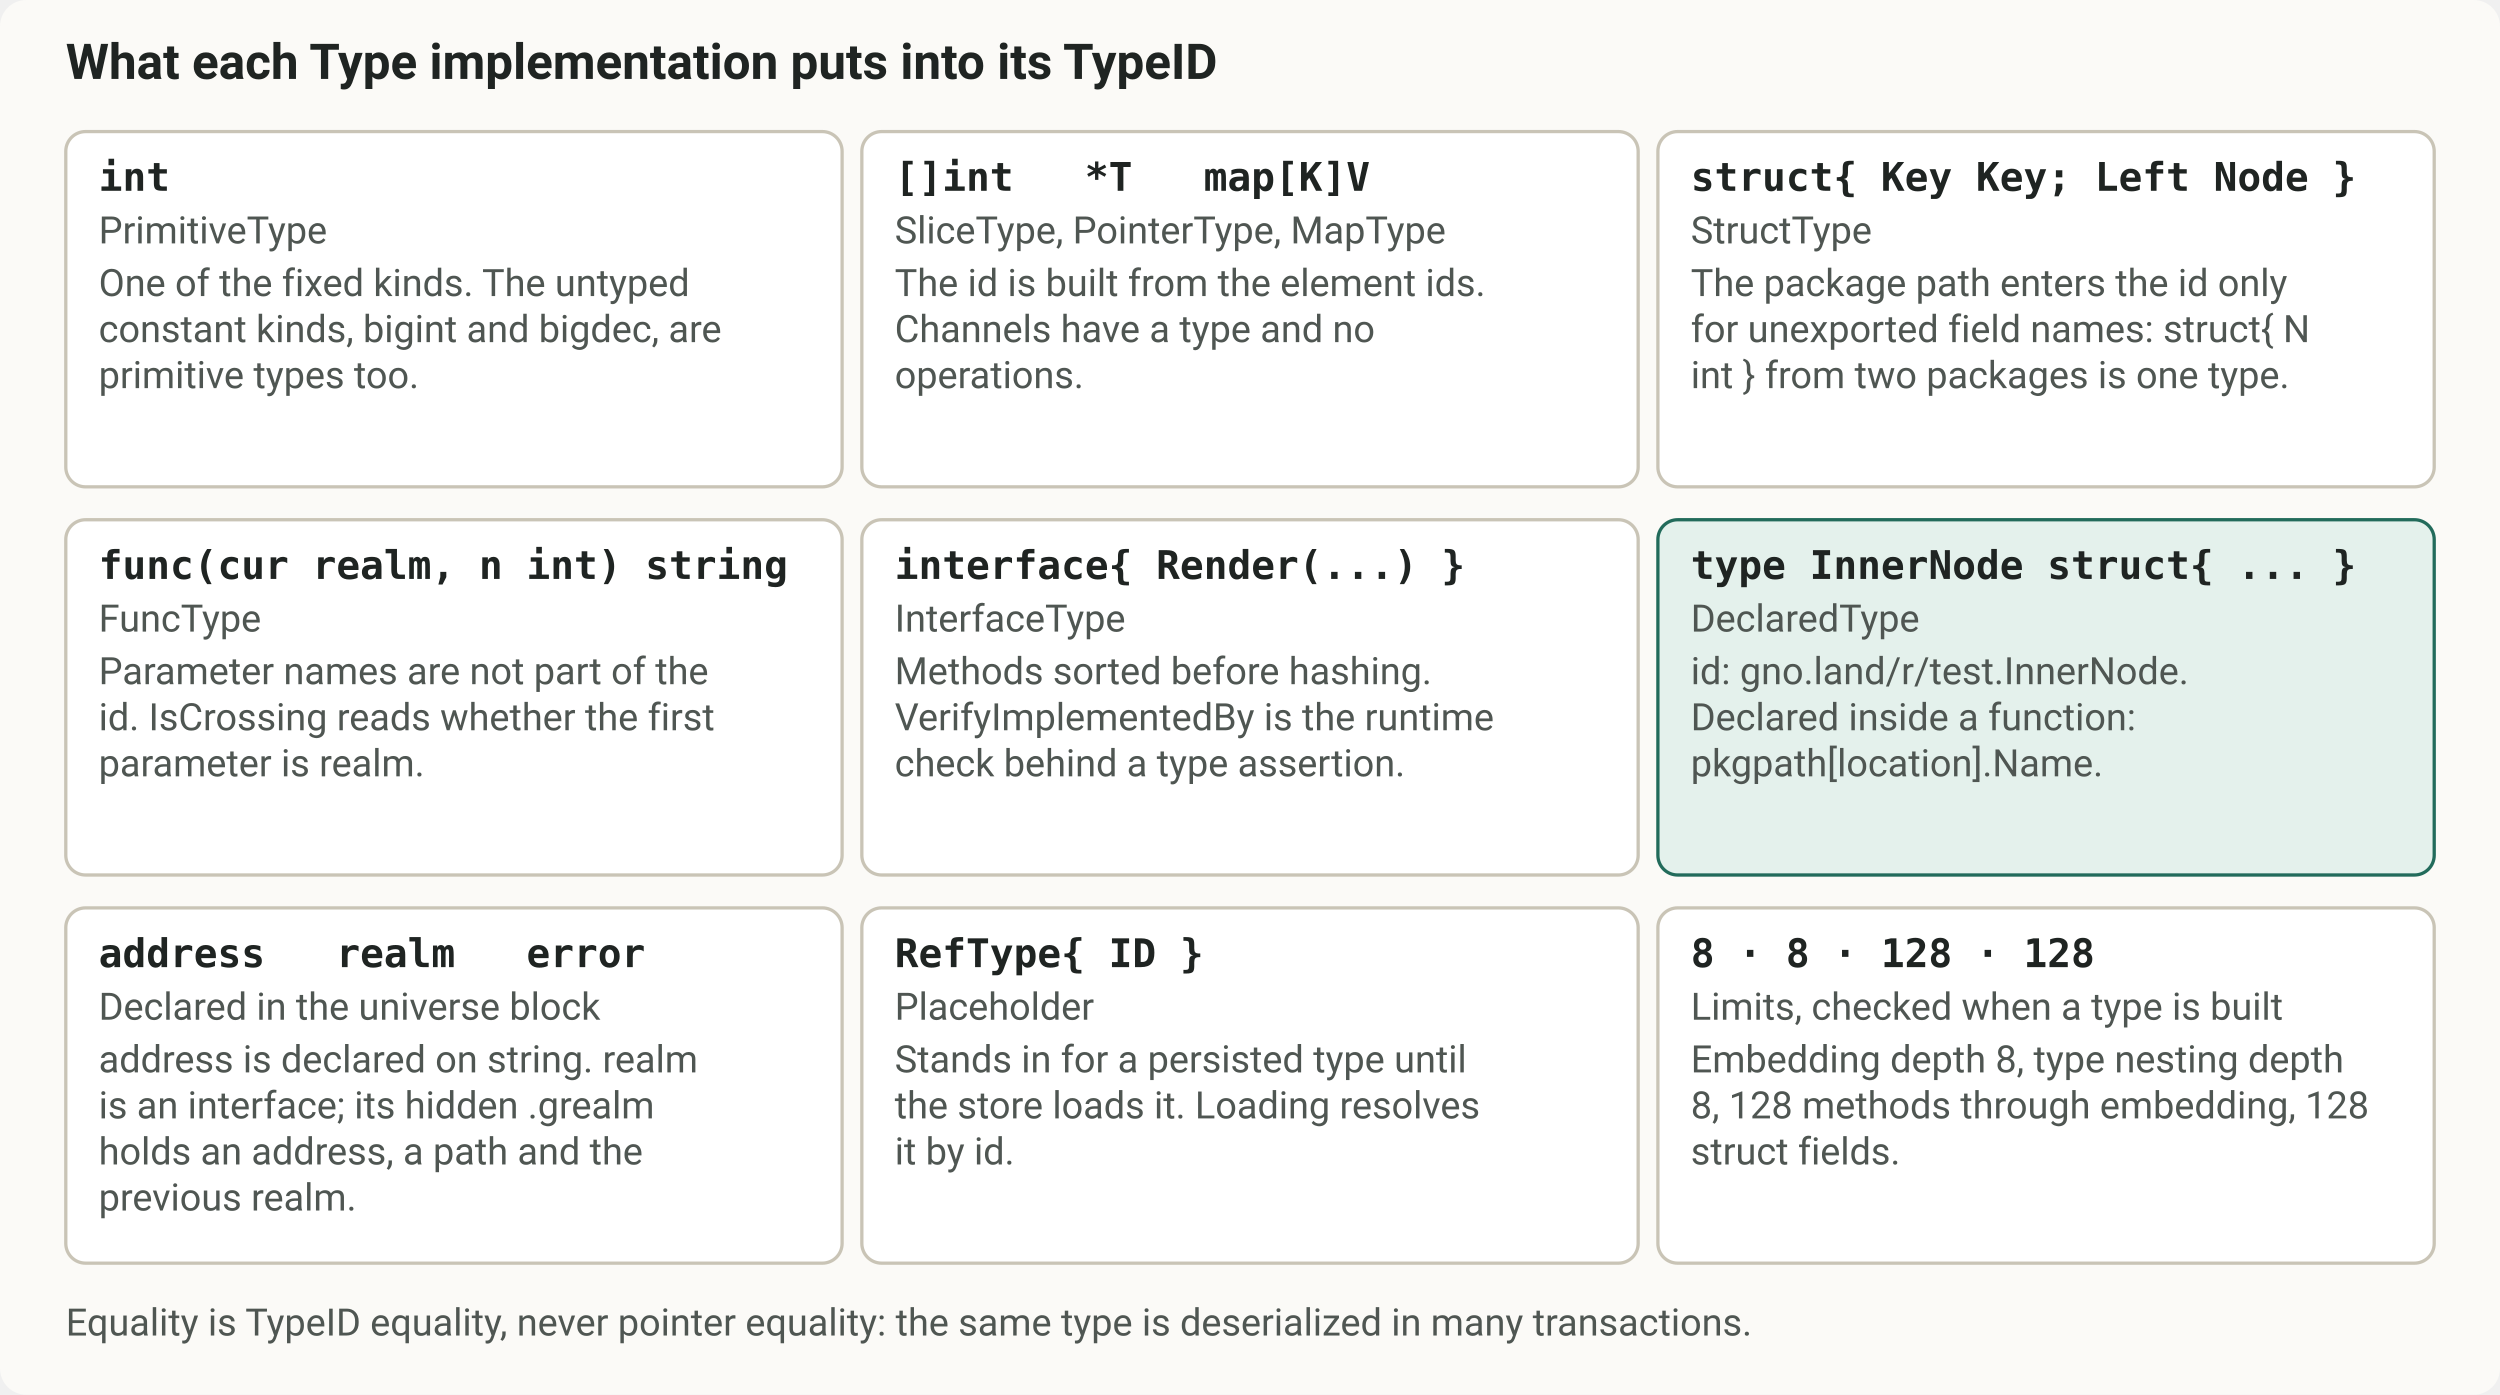
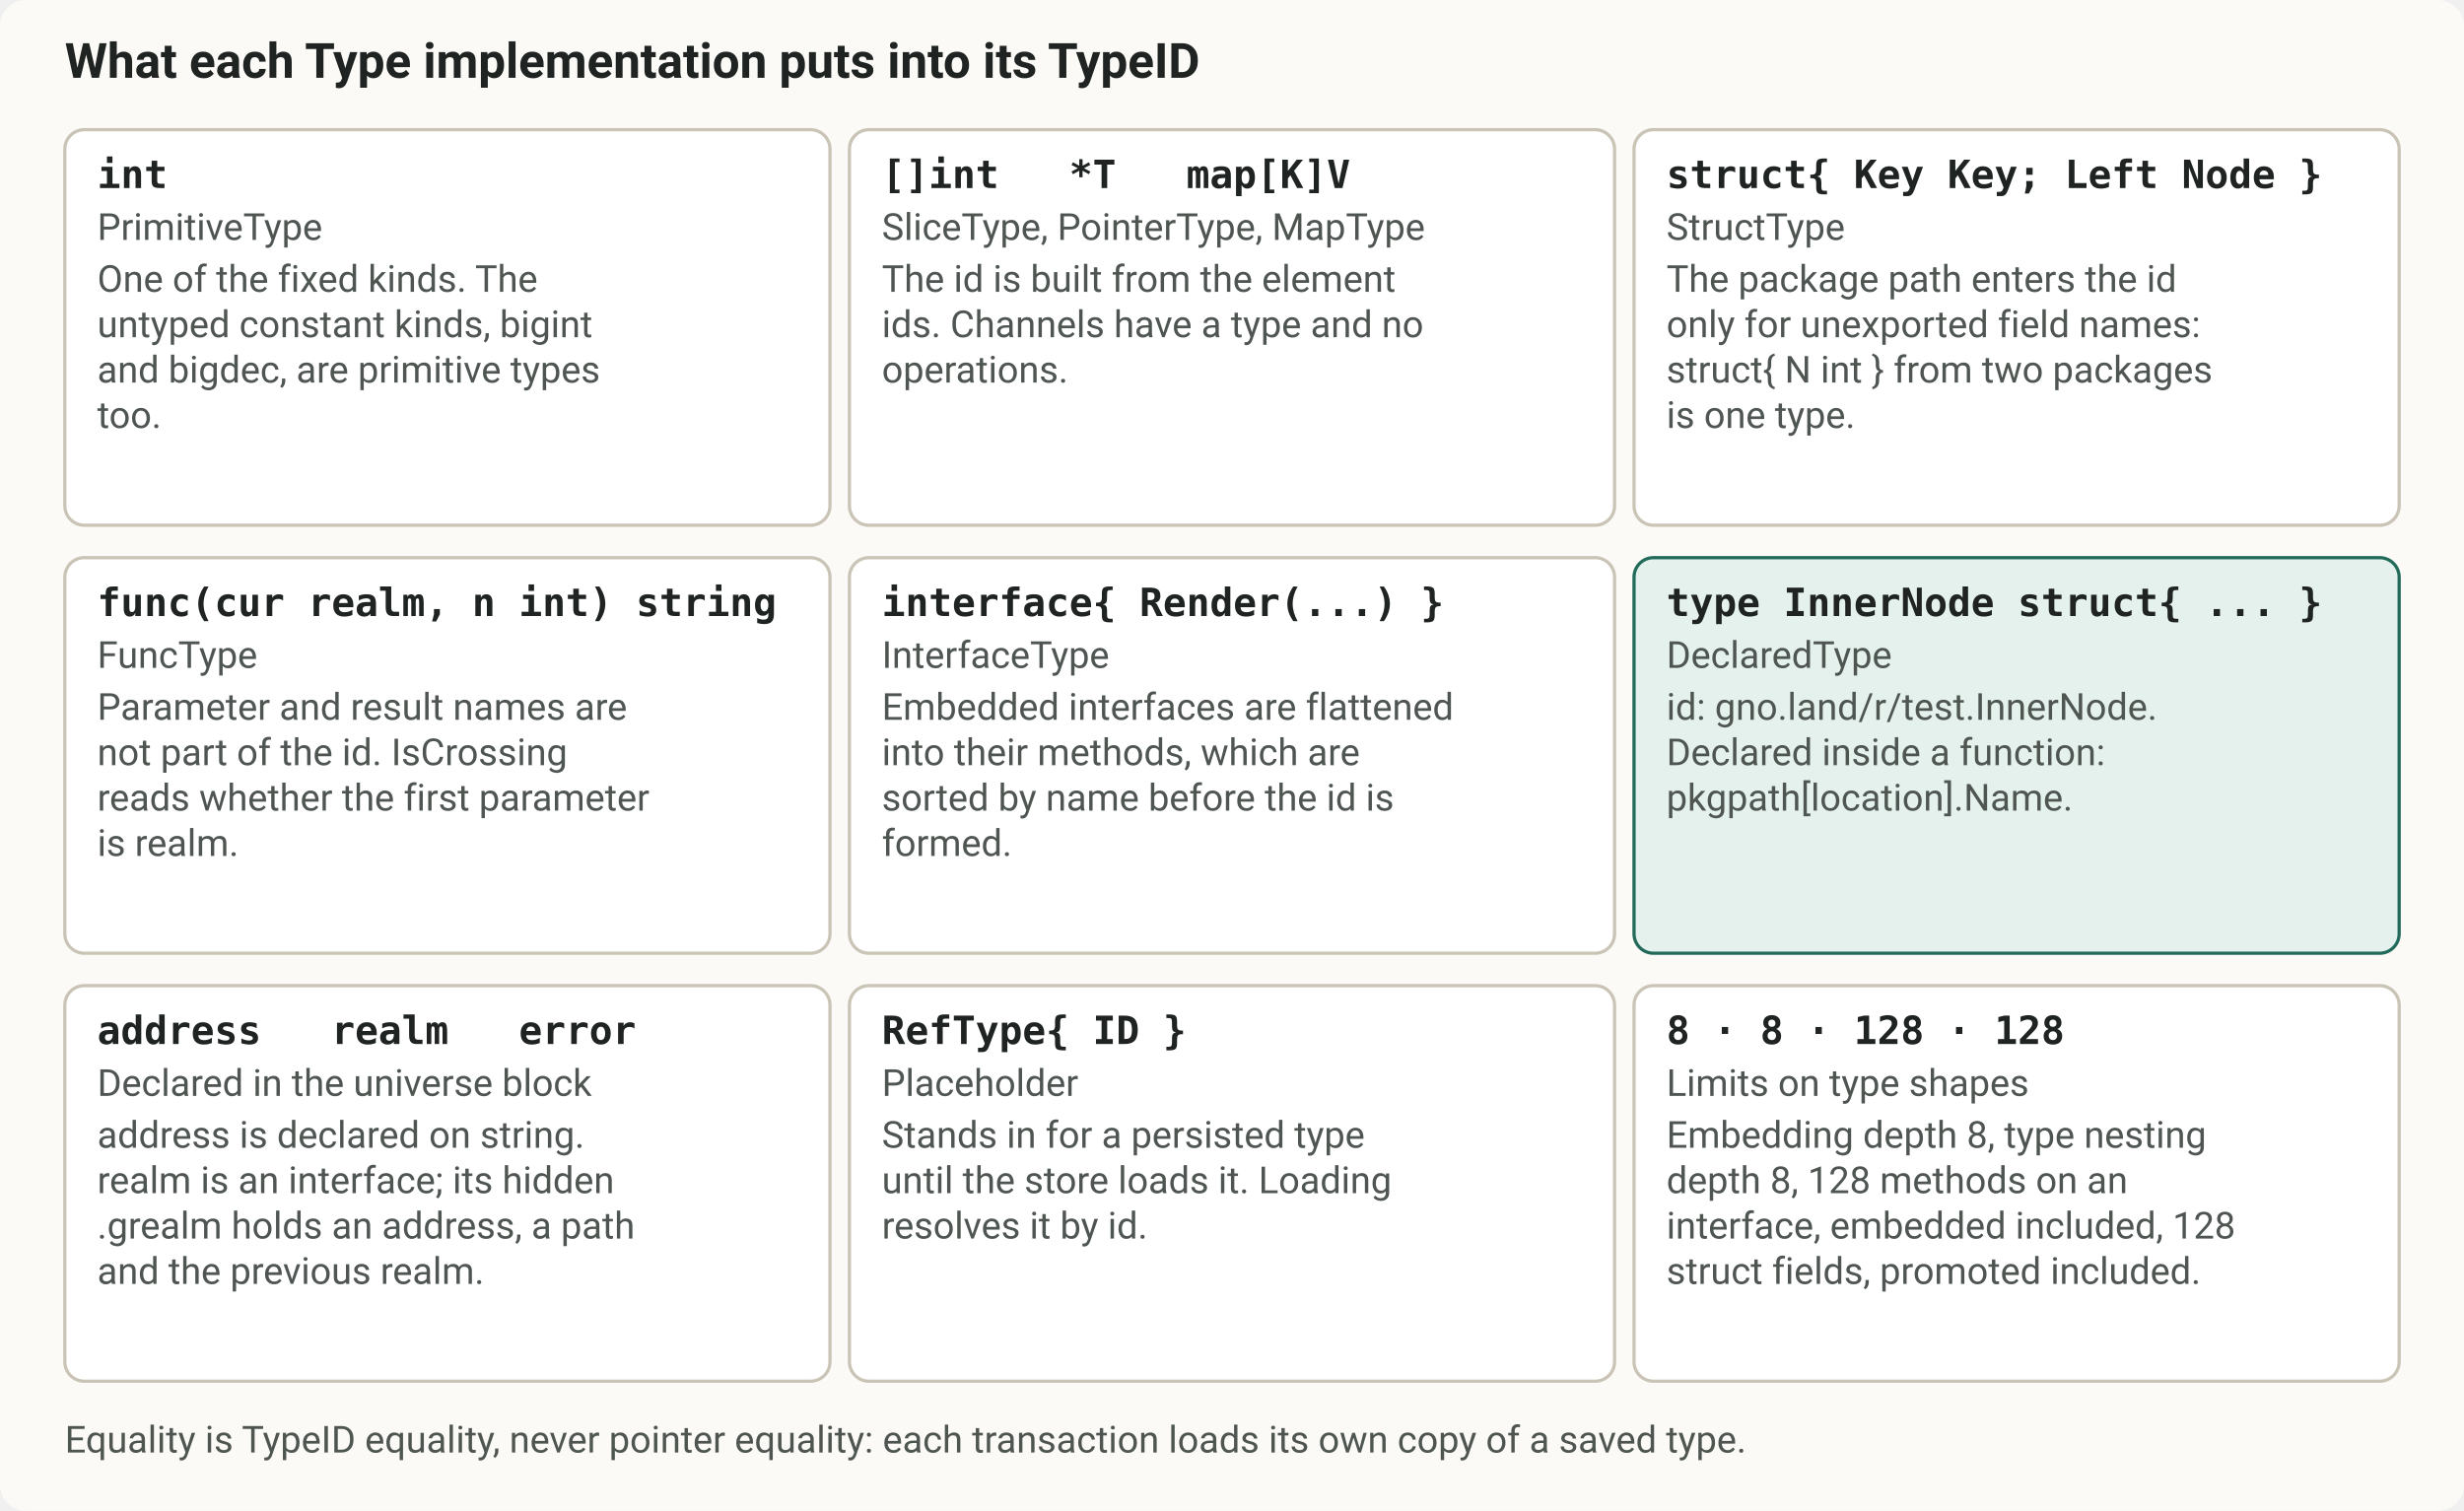
- <svg xmlns="http://www.w3.org/2000/svg" xml:space="preserve" viewBox="0 0 760 424" width="760" height="424" font-family="ui-sans-serif, system-ui, sans-serif">
+ <svg xmlns="http://www.w3.org/2000/svg" xml:space="preserve" viewBox="0 0 760 466" width="760" height="466" font-family="ui-sans-serif, system-ui, sans-serif">
  <style>
.f-bg{fill:#fbfaf7}
.f-box{fill:#fff;stroke:#c9c4b6;stroke-width:1}
.f-box.acc{fill:#e4f1ec;stroke:#226b5b}
.f-box.warn{fill:#fbeaea;stroke:#b3423f}
.f-box.mut{fill:#f1efe9}
.f-box.dash{stroke-dasharray:4 3}
.f-t{font:13px ui-sans-serif,system-ui,-apple-system,"Segoe UI",Roboto,sans-serif;fill:#1f2422;white-space:pre}
.f-t.b{font-weight:700}
.f-t.h{font-size:15px;font-weight:700}
.f-t.s{font-size:11.5px;fill:#4f5652}
.f-t.acc{fill:#226b5b}
.f-t.warn{fill:#b3423f}
.f-m{font:12px ui-monospace,SFMono-Regular,Menlo,Consolas,monospace;fill:#1f2422;white-space:pre}
.f-m.b{font-weight:700}
.f-m.s{font-size:11px;fill:#4f5652}
.f-m.acc{fill:#226b5b}
.f-m.warn{fill:#b3423f}
.f-ar{stroke:#6b726e;stroke-width:1.4;fill:none;marker-end:url(#f-ah)}
.f-ar.acc{stroke:#226b5b;marker-end:url(#f-ah2)}
.f-ar.warn{stroke:#b3423f;marker-end:url(#f-ah3)}
.f-ar.thin{stroke-width:1;stroke:#b9b4a6}
.f-ar.dash{stroke-dasharray:4 3}
.f-ln{stroke:#c9c4b6;stroke-width:1;fill:none}
.f-hot{cursor:pointer}
</style>
  <defs>
    <marker id="f-ah" viewBox="0 0 10 10" refX="9" refY="5" markerWidth="7" markerHeight="7" orient="auto-start-reverse">
      <path d="M0 0L10 5L0 10z" fill="#6b726e" />
    </marker>
    <marker id="f-ah2" viewBox="0 0 10 10" refX="9" refY="5" markerWidth="7" markerHeight="7" orient="auto-start-reverse">
      <path d="M0 0L10 5L0 10z" fill="#226b5b" />
    </marker>
    <marker id="f-ah3" viewBox="0 0 10 10" refX="9" refY="5" markerWidth="7" markerHeight="7" orient="auto-start-reverse">
      <path d="M0 0L10 5L0 10z" fill="#b3423f" />
    </marker>
  </defs>
-   <rect width="760" height="424" class="f-bg" rx="8" />
+   <rect width="760" height="466" class="f-bg" rx="8" />
  <text x="20" y="24" class="f-t h">What each Type implementation puts into its TypeID</text>
-   <g class="f-hot " data-note="One of the fixed kinds. The untyped constant kinds, bigint and bigdec, are primitive types too. Also DataByteType, an internal view into a byte array." tabindex="0">
-     <rect x="20" y="40" width="236" height="108" rx="6" class="f-box " />
+   <g class="f-hot " data-note="One of the fixed kinds. The untyped constant kinds, bigint and bigdec, are primitive types too. Also DataByteType, an internal view into one byte of a byte array, which has no id." tabindex="0">
+     <rect x="20" y="40" width="236" height="122" rx="6" class="f-box " />
    <text x="30" y="58" class="f-m b">int</text>
    <text x="30" y="74" class="f-t s">PrimitiveType</text>
-     <text x="30" y="90" class="f-t s">One of the fixed kinds. The untyped</text>
-     <text x="30" y="104" class="f-t s">constant kinds, bigint and bigdec, are</text>
-     <text x="30" y="118" class="f-t s">primitive types too.</text>
+     <text x="30" y="90" class="f-t s">One of the fixed kinds. The</text>
+     <text x="30" y="104" class="f-t s">untyped constant kinds, bigint</text>
+     <text x="30" y="118" class="f-t s">and bigdec, are primitive types</text>
+     <text x="30" y="132" class="f-t s">too.</text>
  </g>
  <g class="f-hot " data-note="The id is built from the element ids. Channels have a type and no operations. ArrayType and ChanType complete the set." tabindex="0">
-     <rect x="262" y="40" width="236" height="108" rx="6" class="f-box " />
+     <rect x="262" y="40" width="236" height="122" rx="6" class="f-box " />
    <text x="272" y="58" class="f-m b">[]int   *T   map[K]V</text>
    <text x="272" y="74" class="f-t s">SliceType, PointerType, MapType</text>
-     <text x="272" y="90" class="f-t s">The id is built from the element ids.</text>
-     <text x="272" y="104" class="f-t s">Channels have a type and no</text>
+     <text x="272" y="90" class="f-t s">The id is built from the element</text>
+     <text x="272" y="104" class="f-t s">ids. Channels have a type and no</text>
    <text x="272" y="118" class="f-t s">operations.</text>
  </g>
-   <g class="f-hot " data-note="The package path enters the id only for unexported field names: struct{ N int } from two packages is one type. Carries the declaring package path for its own use." tabindex="0">
-     <rect x="504" y="40" width="236" height="108" rx="6" class="f-box " />
+   <g class="f-hot " data-note="The package path enters the id only for unexported field names: struct{ N int } from two packages is one type. An embedded field is named as written: struct{ Int } has field Int. Carries the declaring package path for its own use." tabindex="0">
+     <rect x="504" y="40" width="236" height="122" rx="6" class="f-box " />
    <text x="514" y="58" class="f-m b">struct{ Key Key; Left Node }</text>
    <text x="514" y="74" class="f-t s">StructType</text>
-     <text x="514" y="90" class="f-t s">The package path enters the id only</text>
-     <text x="514" y="104" class="f-t s">for unexported field names: struct{ N</text>
-     <text x="514" y="118" class="f-t s">int } from two packages is one type.</text>
+     <text x="514" y="90" class="f-t s">The package path enters the id</text>
+     <text x="514" y="104" class="f-t s">only for unexported field names:</text>
+     <text x="514" y="118" class="f-t s">struct{ N int } from two packages</text>
+     <text x="514" y="132" class="f-t s">is one type.</text>
  </g>
-   <g class="f-hot " data-note="Parameter names are not part of the id. IsCrossing reads whether the first parameter is realm." tabindex="0">
-     <rect x="20" y="158" width="236" height="108" rx="6" class="f-box " />
-     <text x="30" y="176" class="f-m b">func(cur realm, n int) string</text>
-     <text x="30" y="192" class="f-t s">FuncType</text>
-     <text x="30" y="208" class="f-t s">Parameter names are not part of the</text>
-     <text x="30" y="222" class="f-t s">id. IsCrossing reads whether the first</text>
-     <text x="30" y="236" class="f-t s">parameter is realm.</text>
+   <g class="f-hot " data-note="Parameter and result names are not part of the id. IsCrossing reads whether the first parameter is realm." tabindex="0">
+     <rect x="20" y="172" width="236" height="122" rx="6" class="f-box " />
+     <text x="30" y="190" class="f-m b">func(cur realm, n int) string</text>
+     <text x="30" y="206" class="f-t s">FuncType</text>
+     <text x="30" y="222" class="f-t s">Parameter and result names are</text>
+     <text x="30" y="236" class="f-t s">not part of the id. IsCrossing</text>
+     <text x="30" y="250" class="f-t s">reads whether the first parameter</text>
+     <text x="30" y="264" class="f-t s">is realm.</text>
  </g>
-   <g class="f-hot " data-note="Methods sorted before hashing. VerifyImplementedBy is the runtime check behind a type assertion." tabindex="0">
-     <rect x="262" y="158" width="236" height="108" rx="6" class="f-box " />
-     <text x="272" y="176" class="f-m b">interface{ Render(...) }</text>
-     <text x="272" y="192" class="f-t s">InterfaceType</text>
-     <text x="272" y="208" class="f-t s">Methods sorted before hashing.</text>
-     <text x="272" y="222" class="f-t s">VerifyImplementedBy is the runtime</text>
-     <text x="272" y="236" class="f-t s">check behind a type assertion.</text>
+   <g class="f-hot " data-note="Embedded interfaces are flattened into their methods, which are sorted by name before the id is formed. checkImplementedBy, billed per method, is the check behind a type assertion and a type switch." tabindex="0">
+     <rect x="262" y="172" width="236" height="122" rx="6" class="f-box " />
+     <text x="272" y="190" class="f-m b">interface{ Render(...) }</text>
+     <text x="272" y="206" class="f-t s">InterfaceType</text>
+     <text x="272" y="222" class="f-t s">Embedded interfaces are flattened</text>
+     <text x="272" y="236" class="f-t s">into their methods, which are</text>
+     <text x="272" y="250" class="f-t s">sorted by name before the id is</text>
+     <text x="272" y="264" class="f-t s">formed.</text>
  </g>
  <g class="f-hot " data-note="id: gno.land/r/test.InnerNode. Declared inside a function: pkgpath[location].Name. Name, package path, base type, method list." tabindex="0">
-     <rect x="504" y="158" width="236" height="108" rx="6" class="f-box acc" />
-     <text x="514" y="176" class="f-m b">type InnerNode struct{ ... }</text>
-     <text x="514" y="192" class="f-t s">DeclaredType</text>
-     <text x="514" y="208" class="f-t s">id: gno.land/r/test.InnerNode.</text>
-     <text x="514" y="222" class="f-t s">Declared inside a function:</text>
-     <text x="514" y="236" class="f-t s">pkgpath[location].Name.</text>
+     <rect x="504" y="172" width="236" height="122" rx="6" class="f-box acc" />
+     <text x="514" y="190" class="f-m b">type InnerNode struct{ ... }</text>
+     <text x="514" y="206" class="f-t s">DeclaredType</text>
+     <text x="514" y="222" class="f-t s">id: gno.land/r/test.InnerNode.</text>
+     <text x="514" y="236" class="f-t s">Declared inside a function:</text>
+     <text x="514" y="250" class="f-t s">pkgpath[location].Name.</text>
  </g>
-   <g class="f-hot " data-note="address is declared on string. realm is an interface; its hidden .grealm holds an address, a path and the previous realm." tabindex="0">
-     <rect x="20" y="276" width="236" height="108" rx="6" class="f-box " />
-     <text x="30" y="294" class="f-m b">address   realm   error</text>
-     <text x="30" y="310" class="f-t s">Declared in the universe block</text>
-     <text x="30" y="326" class="f-t s">address is declared on string. realm</text>
-     <text x="30" y="340" class="f-t s">is an interface; its hidden .grealm</text>
-     <text x="30" y="354" class="f-t s">holds an address, a path and the</text>
-     <text x="30" y="368" class="f-t s">previous realm.</text>
+   <g class="f-hot " data-note="address is declared on string. realm is an interface; its hidden .grealm holds an address, a path and the previous realm. A sub-realm's .grealm also holds its subpath and its parent. A .seal method no source can declare keeps user types out." tabindex="0">
+     <rect x="20" y="304" width="236" height="122" rx="6" class="f-box " />
+     <text x="30" y="322" class="f-m b">address   realm   error</text>
+     <text x="30" y="338" class="f-t s">Declared in the universe block</text>
+     <text x="30" y="354" class="f-t s">address is declared on string.</text>
+     <text x="30" y="368" class="f-t s">realm is an interface; its hidden</text>
+     <text x="30" y="382" class="f-t s">.grealm holds an address, a path</text>
+     <text x="30" y="396" class="f-t s">and the previous realm.</text>
  </g>
  <g class="f-hot " data-note="Stands in for a persisted type until the store loads it. Loading resolves it by id." tabindex="0">
-     <rect x="262" y="276" width="236" height="108" rx="6" class="f-box " />
-     <text x="272" y="294" class="f-m b">RefType{ ID }</text>
-     <text x="272" y="310" class="f-t s">Placeholder</text>
-     <text x="272" y="326" class="f-t s">Stands in for a persisted type until</text>
-     <text x="272" y="340" class="f-t s">the store loads it. Loading resolves</text>
-     <text x="272" y="354" class="f-t s">it by id.</text>
+     <rect x="262" y="304" width="236" height="122" rx="6" class="f-box " />
+     <text x="272" y="322" class="f-m b">RefType{ ID }</text>
+     <text x="272" y="338" class="f-t s">Placeholder</text>
+     <text x="272" y="354" class="f-t s">Stands in for a persisted type</text>
+     <text x="272" y="368" class="f-t s">until the store loads it. Loading</text>
+     <text x="272" y="382" class="f-t s">resolves it by id.</text>
  </g>
-   <g class="f-hot " data-note="Embedding depth 8, type nesting depth 8, 128 methods through embedding, 128 struct fields. They bound adversarial type shapes." tabindex="0">
-     <rect x="504" y="276" width="236" height="108" rx="6" class="f-box " />
-     <text x="514" y="294" class="f-m b">8 · 8 · 128 · 128</text>
-     <text x="514" y="310" class="f-t s">Limits, checked when a type is built</text>
-     <text x="514" y="326" class="f-t s">Embedding depth 8, type nesting depth</text>
-     <text x="514" y="340" class="f-t s">8, 128 methods through embedding, 128</text>
-     <text x="514" y="354" class="f-t s">struct fields.</text>
+   <g class="f-hot " data-note="Embedding depth 8, type nesting depth 8, 128 methods on an interface, embedded included, 128 struct fields, promoted included. Checked when a type is built, they bound adversarial type shapes." tabindex="0">
+     <rect x="504" y="304" width="236" height="122" rx="6" class="f-box " />
+     <text x="514" y="322" class="f-m b">8 · 8 · 128 · 128</text>
+     <text x="514" y="338" class="f-t s">Limits on type shapes</text>
+     <text x="514" y="354" class="f-t s">Embedding depth 8, type nesting</text>
+     <text x="514" y="368" class="f-t s">depth 8, 128 methods on an</text>
+     <text x="514" y="382" class="f-t s">interface, embedded included, 128</text>
+     <text x="514" y="396" class="f-t s">struct fields, promoted included.</text>
  </g>
-   <text x="20" y="406" class="f-t s">Equality is TypeID equality, never pointer equality: the same type is deserialized in many transactions.</text>
+   <text x="20" y="448" class="f-t s">Equality is TypeID equality, never pointer equality: each transaction loads its own copy of a saved type.</text>
</svg>
